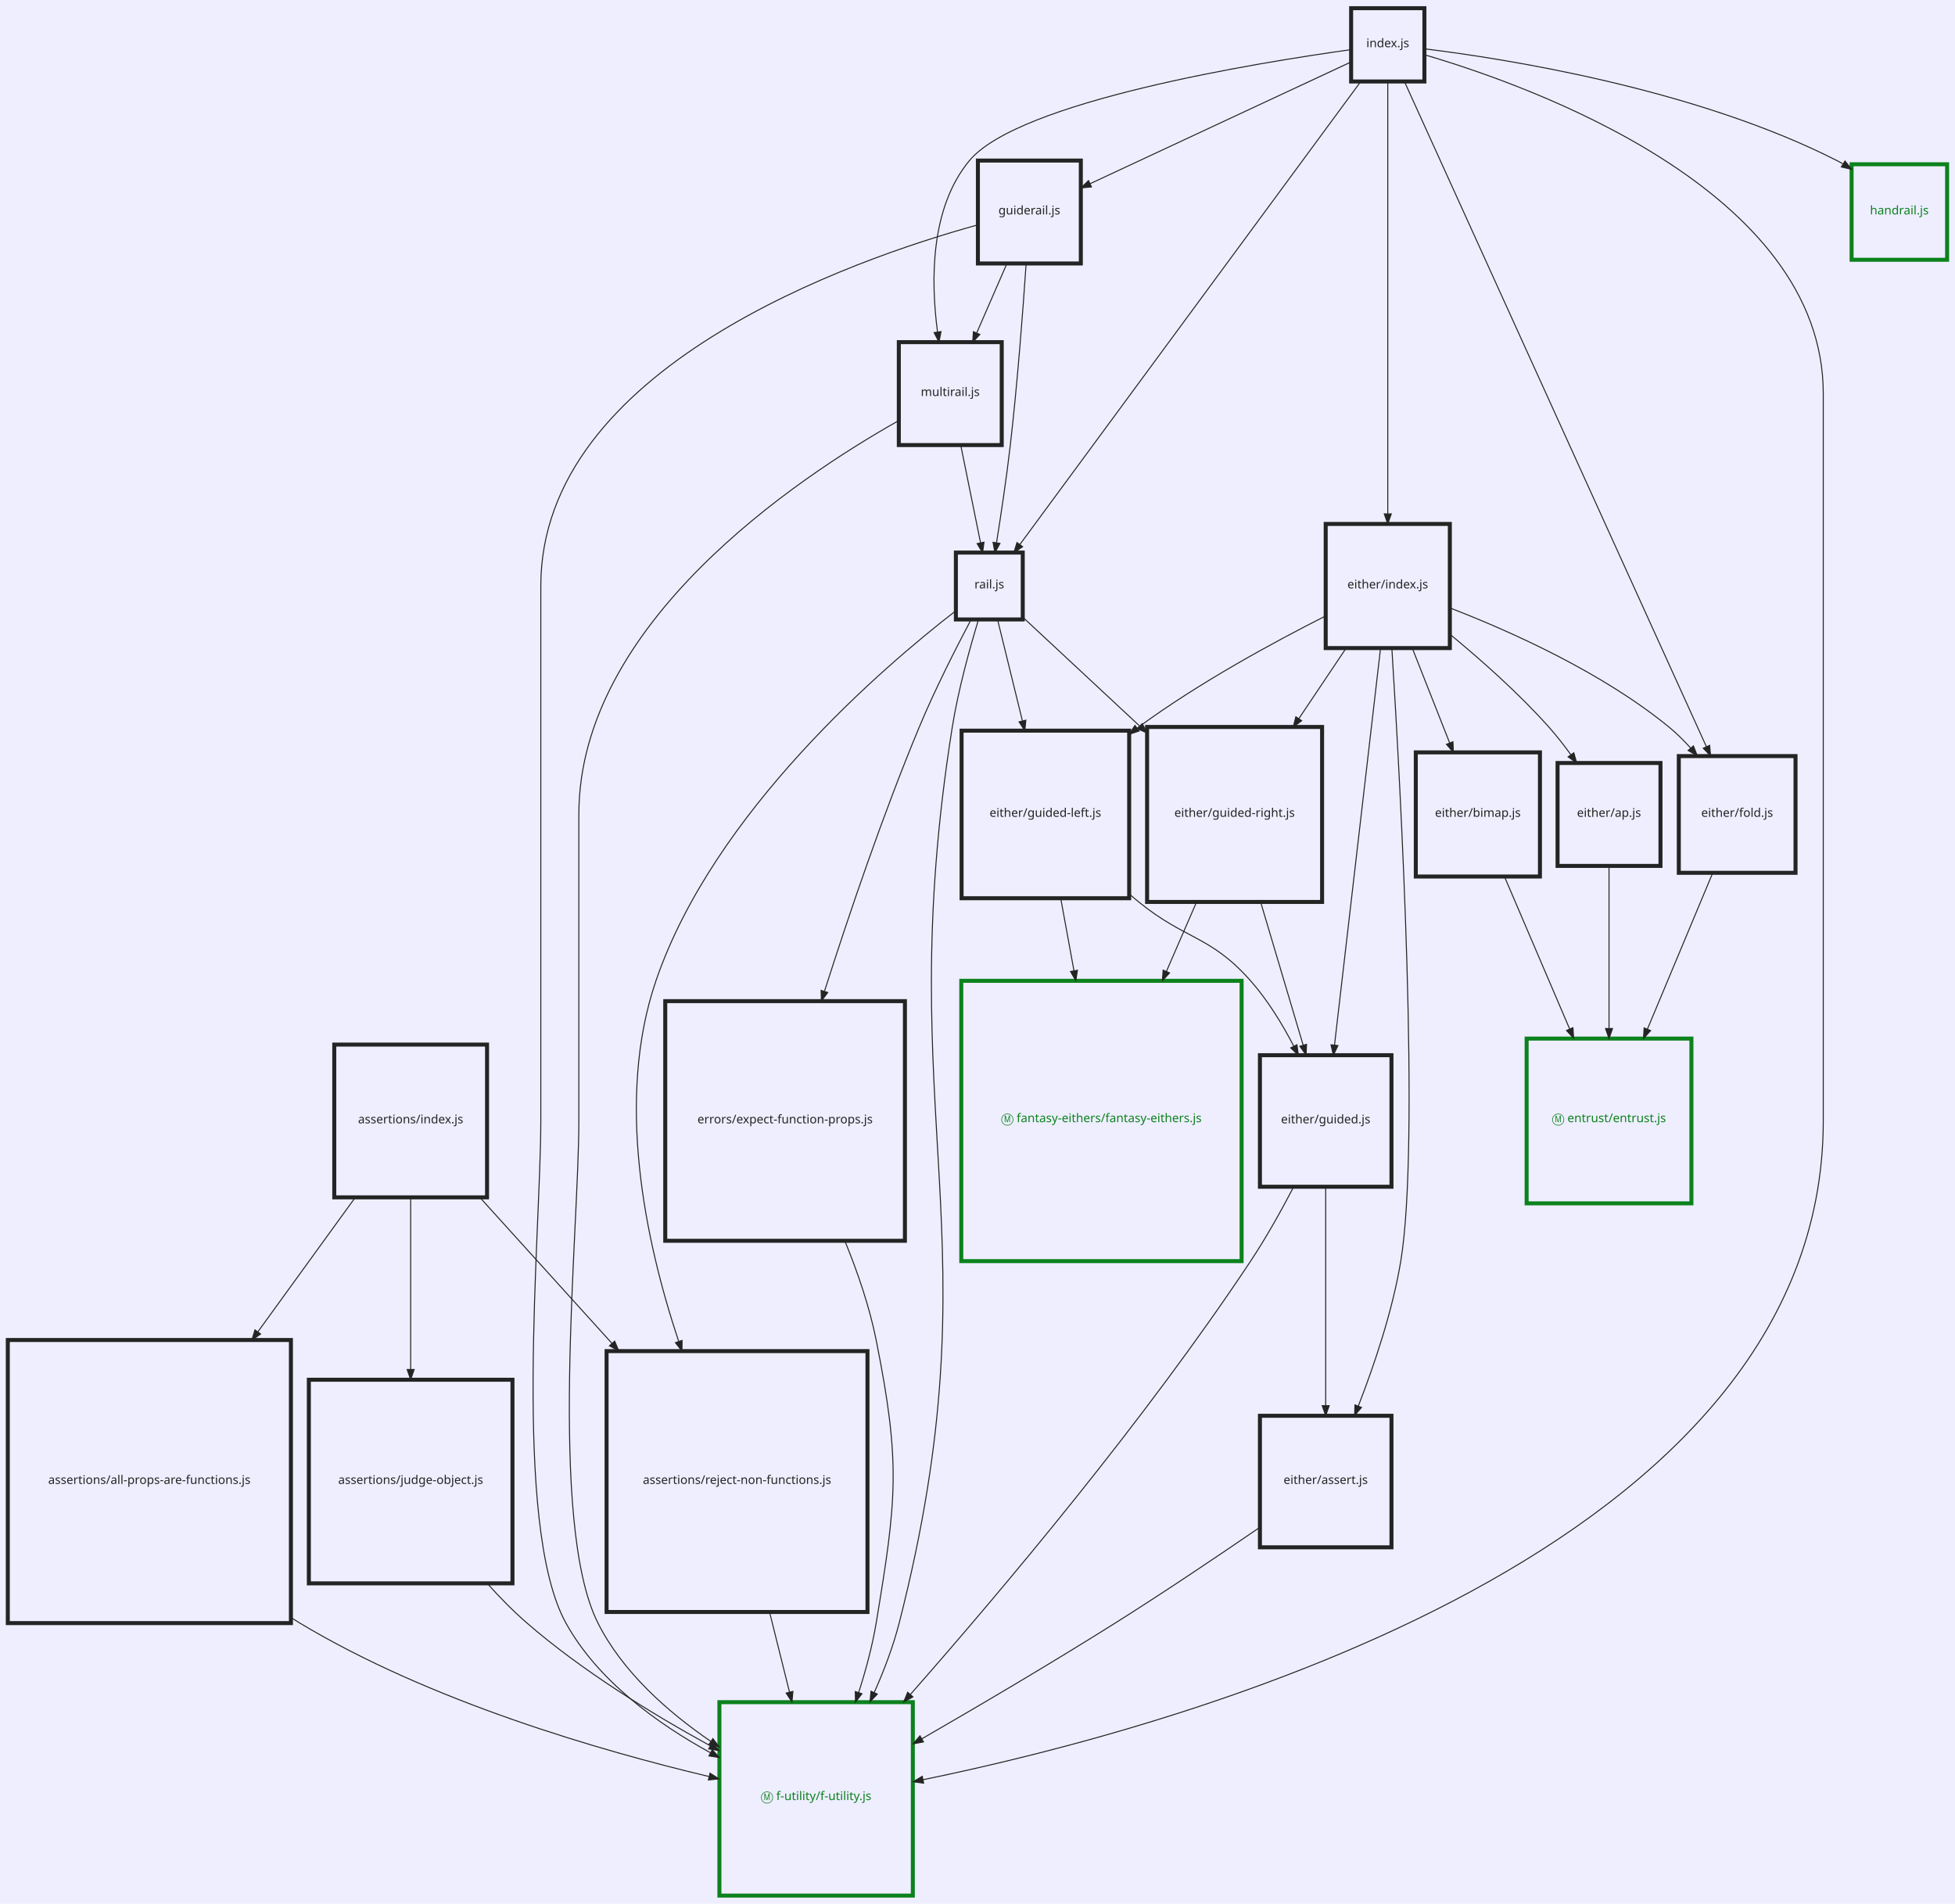
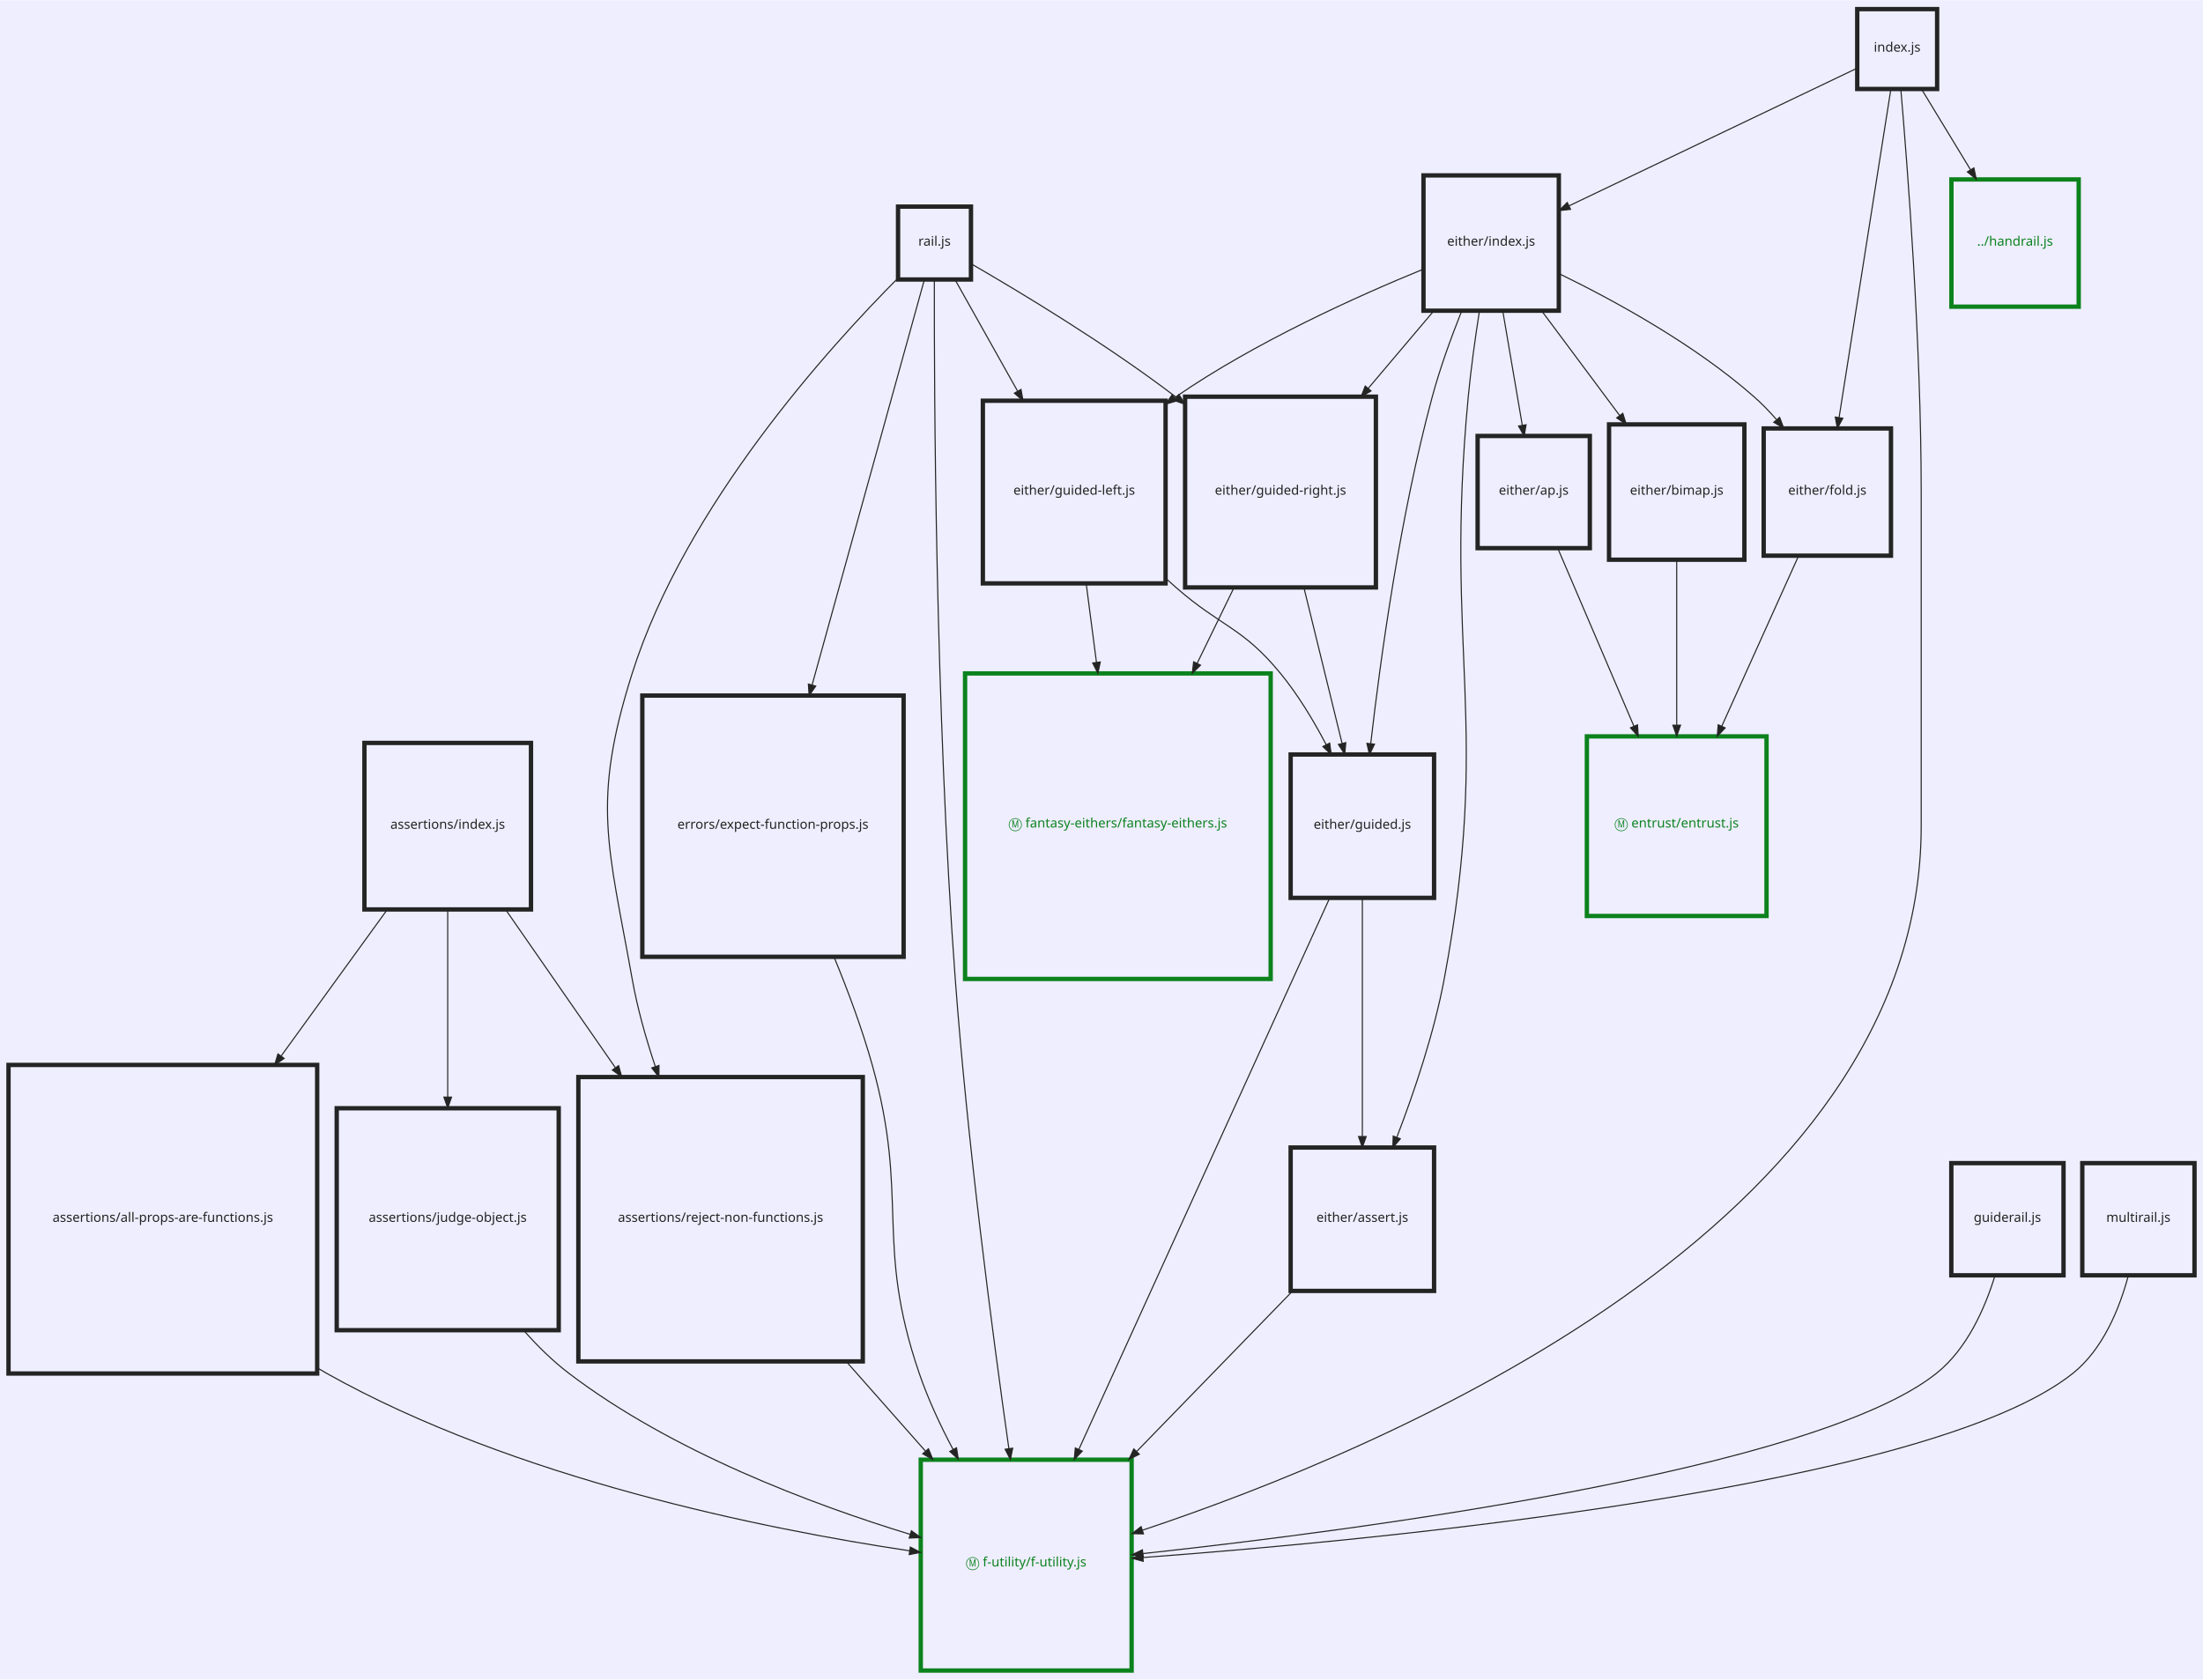
- <svg xmlns="http://www.w3.org/2000/svg" width="1953pt" height="1902pt" viewBox="0.00 0.00 1952.78 1901.78">
-   <g id="graph0" class="graph" transform="scale(1 1) rotate(0) translate(7.992 1893.792)">
-     <polygon fill="#eeeeff" stroke="transparent" points="-7.992,7.992 -7.992,-1893.792 1944.792,-1893.792 1944.792,7.992 -7.992,7.992" />
+ <svg xmlns="http://www.w3.org/2000/svg" width="2018pt" height="1539pt" viewBox="0.00 0.00 2018.38 1538.98">
+   <g id="graph0" class="graph" transform="scale(1 1) rotate(0) translate(7.992 1530.992)">
+     <polygon fill="#eeeeff" stroke="transparent" points="-7.992,7.992 -7.992,-1530.992 2010.392,-1530.992 2010.392,7.992 -7.992,7.992" />
    <g id="node1" class="node">
      <polygon fill="none" stroke="#242424" stroke-width="4" points="282.6,-555.2 -.2,-555.2 -.2,-272.4 282.6,-272.4 282.6,-555.2" />
      <text text-anchor="middle" x="141.2" y="-411.4" font-family="Fira Code" font-size="12.00" fill="#242424">assertions/all-props-are-functions.js</text>
    </g>
    <g id="node2" class="node">
-       <polygon fill="none" stroke="#0c821d" stroke-width="4" points="903.8,-193.4 710.6,-193.4 710.6,-.2 903.8,-.2 903.8,-193.4" />
-       <text text-anchor="middle" x="807.2" y="-95.6" font-family="Fira Code" font-size="12.00" fill="#0c821d">Ⓜ f-utility/f-utility.js</text>
+       <polygon fill="none" stroke="#0c821d" stroke-width="4" points="1028.8,-193.4 835.6,-193.4 835.6,-.2 1028.8,-.2 1028.8,-193.4" />
+       <text text-anchor="middle" x="932.2" y="-95.6" font-family="Fira Code" font-size="12.00" fill="#0c821d">Ⓜ f-utility/f-utility.js</text>
    </g>
    <g id="edge1" class="edge">
-       <path fill="none" stroke="#242424" d="M282.499,-278.042C285.387,-276.168 288.289,-274.352 291.2,-272.6 421.533,-194.16 591.615,-144.917 700.155,-119.129" />
-       <polygon fill="#242424" stroke="#242424" points="701.204,-122.478 710.137,-116.782 699.602,-115.664 701.204,-122.478" />
+       <path fill="none" stroke="#242424" d="M282.818,-277.511C285.598,-275.815 288.393,-274.175 291.2,-272.6 463.81,-175.724 692.89,-129.744 825.27,-109.947" />
+       <polygon fill="#242424" stroke="#242424" points="826.034,-113.373 835.417,-108.453 825.014,-106.447 826.034,-113.373" />
    </g>
    <g id="node3" class="node">
      <polygon fill="none" stroke="#242424" stroke-width="4" points="478.5,-850.3 325.9,-850.3 325.9,-697.7 478.5,-697.7 478.5,-850.3" />
      <text text-anchor="middle" x="402.2" y="-771.6" font-family="Fira Code" font-size="12.00" fill="#242424">assertions/index.js</text>
    </g>
    <g id="edge2" class="edge">
      <path fill="none" stroke="#242424" d="M346.849,-697.611C318.546,-658.551 283.089,-609.618 249.626,-563.437" />
      <polygon fill="#242424" stroke="#242424" points="252.324,-561.195 243.623,-555.151 246.656,-565.302 252.324,-561.195" />
    </g>
    <g id="node4" class="node">
      <polygon fill="none" stroke="#242424" stroke-width="4" points="503.9,-515.5 300.5,-515.5 300.5,-312.1 503.9,-312.1 503.9,-515.5" />
      <text text-anchor="middle" x="402.2" y="-411.4" font-family="Fira Code" font-size="12.00" fill="#242424">assertions/judge-object.js</text>
    </g>
    <g id="edge3" class="edge">
      <path fill="none" stroke="#242424" d="M402.2,-697.611C402.2,-647.745 402.2,-581.787 402.2,-526.008" />
      <polygon fill="#242424" stroke="#242424" points="405.7,-525.717 402.2,-515.717 398.7,-525.717 405.7,-525.717" />
    </g>
    <g id="node5" class="node">
-       <polygon fill="none" stroke="#242424" stroke-width="4" points="858.5,-544.1 597.9,-544.1 597.9,-283.5 858.5,-283.5 858.5,-544.1" />
-       <text text-anchor="middle" x="728.2" y="-411.4" font-family="Fira Code" font-size="12.00" fill="#242424">assertions/reject-non-functions.js</text>
+       <polygon fill="none" stroke="#242424" stroke-width="4" points="782.5,-544.1 521.9,-544.1 521.9,-283.5 782.5,-283.5 782.5,-544.1" />
+       <text text-anchor="middle" x="652.2" y="-411.4" font-family="Fira Code" font-size="12.00" fill="#242424">assertions/reject-non-functions.js</text>
    </g>
    <g id="edge4" class="edge">
-       <path fill="none" stroke="#242424" d="M471.336,-697.611C509.647,-655.281 558.452,-601.356 603.208,-551.904" />
-       <polygon fill="#242424" stroke="#242424" points="605.952,-554.089 610.067,-544.326 600.762,-549.392 605.952,-554.089" />
+       <path fill="none" stroke="#242424" d="M455.219,-697.611C484.417,-655.542 521.564,-602.02 555.713,-552.818" />
+       <polygon fill="#242424" stroke="#242424" points="558.781,-554.537 561.607,-544.326 553.03,-550.545 558.781,-554.537" />
    </g>
    <g id="edge5" class="edge">
-       <path fill="none" stroke="#242424" d="M478.751,-311.97C491.216,-298.028 504.543,-284.453 518.2,-272.6 573.668,-224.461 643.911,-181.401 701.256,-149.946" />
-       <polygon fill="#242424" stroke="#242424" points="703.235,-152.854 710.344,-144.998 699.888,-146.706 703.235,-152.854" />
+       <path fill="none" stroke="#242424" d="M471.593,-312.168C484.312,-297.715 498.317,-283.936 513.2,-272.6 607.809,-200.54 736.297,-152.385 825.951,-124.969" />
+       <polygon fill="#242424" stroke="#242424" points="827.033,-128.299 835.592,-122.055 825.008,-121.598 827.033,-128.299" />
    </g>
    <g id="edge6" class="edge">
-       <path fill="none" stroke="#242424" d="M760.674,-283.492C767.316,-256.841 774.231,-229.092 780.636,-203.39" />
-       <polygon fill="#242424" stroke="#242424" points="784.043,-204.196 783.065,-193.646 777.25,-202.503 784.043,-204.196" />
+       <path fill="none" stroke="#242424" d="M767.299,-283.492C791.461,-256.137 816.645,-227.625 839.847,-201.357" />
+       <polygon fill="#242424" stroke="#242424" points="842.66,-203.458 846.657,-193.646 837.414,-198.824 842.66,-203.458" />
    </g>
    <g id="node6" class="node">
-       <polygon fill="none" stroke="#242424" stroke-width="4" points="1650.601,-1131.601 1547.799,-1131.601 1547.799,-1028.799 1650.601,-1028.799 1650.601,-1131.601" />
-       <text text-anchor="middle" x="1599.2" y="-1077.8" font-family="Fira Code" font-size="12.00" fill="#242424">either/ap.js</text>
+       <polygon fill="none" stroke="#242424" stroke-width="4" points="1448.601,-1131.601 1345.799,-1131.601 1345.799,-1028.799 1448.601,-1028.799 1448.601,-1131.601" />
+       <text text-anchor="middle" x="1397.2" y="-1077.8" font-family="Fira Code" font-size="12.00" fill="#242424">either/ap.js</text>
    </g>
    <g id="node7" class="node">
-       <polygon fill="none" stroke="#0c821d" stroke-width="4" points="1681.5,-856.3 1516.9,-856.3 1516.9,-691.7 1681.5,-691.7 1681.5,-856.3" />
-       <text text-anchor="middle" x="1599.2" y="-772.8" font-family="Fira Code" font-size="12.00" fill="#0c821d">Ⓜ entrust/entrust.js</text>
+       <polygon fill="none" stroke="#0c821d" stroke-width="4" points="1610.5,-856.3 1445.9,-856.3 1445.9,-691.7 1610.5,-691.7 1610.5,-856.3" />
+       <text text-anchor="middle" x="1528.2" y="-772.8" font-family="Fira Code" font-size="12.00" fill="#0c821d">Ⓜ entrust/entrust.js</text>
    </g>
    <g id="edge7" class="edge">
-       <path fill="none" stroke="#242424" d="M1599.2,-1028.949C1599.2,-984.725 1599.2,-919.752 1599.2,-866.466" />
-       <polygon fill="#242424" stroke="#242424" points="1602.7,-866.318 1599.2,-856.318 1595.7,-866.318 1602.7,-866.318" />
+       <path fill="none" stroke="#242424" d="M1419.127,-1028.949C1438.125,-984.541 1466.075,-919.211 1488.925,-865.802" />
+       <polygon fill="#242424" stroke="#242424" points="1492.267,-866.889 1492.982,-856.318 1485.831,-864.135 1492.267,-866.889" />
    </g>
    <g id="node8" class="node">
-       <polygon fill="none" stroke="#242424" stroke-width="4" points="1381.9,-479.5 1250.5,-479.5 1250.5,-348.1 1381.9,-348.1 1381.9,-479.5" />
-       <text text-anchor="middle" x="1316.2" y="-411.4" font-family="Fira Code" font-size="12.00" fill="#242424">either/assert.js</text>
+       <polygon fill="none" stroke="#242424" stroke-width="4" points="1305.9,-479.5 1174.5,-479.5 1174.5,-348.1 1305.9,-348.1 1305.9,-479.5" />
+       <text text-anchor="middle" x="1240.2" y="-411.4" font-family="Fira Code" font-size="12.00" fill="#242424">either/assert.js</text>
    </g>
    <g id="edge8" class="edge">
-       <path fill="none" stroke="#242424" d="M1250.198,-367.93C1209.168,-339.788 1155.095,-303.373 1106.2,-272.6 1042.818,-232.71 970.453,-190.087 912.791,-156.802" />
-       <polygon fill="#242424" stroke="#242424" points="914.442,-153.714 904.031,-151.751 910.946,-159.778 914.442,-153.714" />
+       <path fill="none" stroke="#242424" d="M1176.382,-348.117C1135.153,-305.684 1080.609,-249.546 1033.531,-201.092" />
+       <polygon fill="#242424" stroke="#242424" points="1035.822,-198.427 1026.343,-193.694 1030.801,-203.305 1035.822,-198.427" />
    </g>
    <g id="node9" class="node">
-       <polygon fill="none" stroke="#242424" stroke-width="4" points="1530.2,-1142.2 1406.2,-1142.2 1406.2,-1018.2 1530.2,-1018.2 1530.2,-1142.2" />
-       <text text-anchor="middle" x="1468.2" y="-1077.8" font-family="Fira Code" font-size="12.00" fill="#242424">either/bimap.js</text>
+       <polygon fill="none" stroke="#242424" stroke-width="4" points="1590.2,-1142.2 1466.2,-1142.2 1466.2,-1018.2 1590.2,-1018.2 1590.2,-1142.2" />
+       <text text-anchor="middle" x="1528.2" y="-1077.8" font-family="Fira Code" font-size="12.00" fill="#242424">either/bimap.js</text>
    </g>
    <g id="edge9" class="edge">
-       <path fill="none" stroke="#242424" d="M1494.868,-1017.867C1513.562,-974.17 1538.862,-915.035 1559.866,-865.94" />
-       <polygon fill="#242424" stroke="#242424" points="1563.155,-867.151 1563.87,-856.58 1556.719,-864.397 1563.155,-867.151" />
+       <path fill="none" stroke="#242424" d="M1528.2,-1017.867C1528.2,-974.443 1528.2,-915.772 1528.2,-866.86" />
+       <polygon fill="#242424" stroke="#242424" points="1531.7,-866.58 1528.2,-856.58 1524.7,-866.58 1531.7,-866.58" />
    </g>
    <g id="node10" class="node">
-       <polygon fill="none" stroke="#242424" stroke-width="4" points="1785.5,-1138.5 1668.9,-1138.5 1668.9,-1021.9 1785.5,-1021.9 1785.5,-1138.5" />
-       <text text-anchor="middle" x="1727.2" y="-1077.8" font-family="Fira Code" font-size="12.00" fill="#242424">either/fold.js</text>
+       <polygon fill="none" stroke="#242424" stroke-width="4" points="1724.5,-1138.5 1607.9,-1138.5 1607.9,-1021.9 1724.5,-1021.9 1724.5,-1138.5" />
+       <text text-anchor="middle" x="1666.2" y="-1077.8" font-family="Fira Code" font-size="12.00" fill="#242424">either/fold.js</text>
    </g>
    <g id="edge10" class="edge">
-       <path fill="none" stroke="#242424" d="M1702.823,-1021.885C1684.386,-977.781 1658.716,-916.374 1637.539,-865.714" />
-       <polygon fill="#242424" stroke="#242424" points="1640.726,-864.263 1633.64,-856.386 1634.267,-866.963 1640.726,-864.263" />
+       <path fill="none" stroke="#242424" d="M1639.918,-1021.885C1620.041,-977.781 1592.366,-916.374 1569.534,-865.714" />
+       <polygon fill="#242424" stroke="#242424" points="1572.63,-864.065 1565.33,-856.386 1566.248,-866.941 1572.63,-864.065" />
    </g>
    <g id="node11" class="node">
-       <polygon fill="none" stroke="#242424" stroke-width="4" points="1119.9,-1163.9 952.5,-1163.9 952.5,-996.5 1119.9,-996.5 1119.9,-1163.9" />
-       <text text-anchor="middle" x="1036.2" y="-1077.8" font-family="Fira Code" font-size="12.00" fill="#242424">either/guided-left.js</text>
+       <polygon fill="none" stroke="#242424" stroke-width="4" points="1059.9,-1163.9 892.5,-1163.9 892.5,-996.5 1059.9,-996.5 1059.9,-1163.9" />
+       <text text-anchor="middle" x="976.2" y="-1077.8" font-family="Fira Code" font-size="12.00" fill="#242424">either/guided-left.js</text>
    </g>
    <g id="node12" class="node">
-       <polygon fill="none" stroke="#0c821d" stroke-width="4" points="1232.2,-914 952.2,-914 952.2,-634 1232.2,-634 1232.2,-914" />
-       <text text-anchor="middle" x="1092.2" y="-772.8" font-family="Fira Code" font-size="12.00" fill="#0c821d">Ⓜ fantasy-eithers/fantasy-eithers.js</text>
+       <polygon fill="none" stroke="#0c821d" stroke-width="4" points="1156.2,-914 876.2,-914 876.2,-634 1156.2,-634 1156.2,-914" />
+       <text text-anchor="middle" x="1016.2" y="-772.8" font-family="Fira Code" font-size="12.00" fill="#0c821d">Ⓜ fantasy-eithers/fantasy-eithers.js</text>
    </g>
    <g id="edge11" class="edge">
-       <path fill="none" stroke="#242424" d="M1051.502,-996.529C1055.619,-974.019 1060.2,-948.969 1064.762,-924.027" />
-       <polygon fill="#242424" stroke="#242424" points="1068.22,-924.573 1066.576,-914.106 1061.334,-923.313 1068.22,-924.573" />
+       <path fill="none" stroke="#242424" d="M987.13,-996.529C990.071,-974.019 993.343,-948.969 996.601,-924.027" />
+       <polygon fill="#242424" stroke="#242424" points="1000.072,-924.476 997.897,-914.106 993.131,-923.569 1000.072,-924.476" />
    </g>
    <g id="node13" class="node">
-       <polygon fill="none" stroke="#242424" stroke-width="4" points="1381.9,-839.7 1250.5,-839.7 1250.5,-708.3 1381.9,-708.3 1381.9,-839.7" />
-       <text text-anchor="middle" x="1316.2" y="-771.6" font-family="Fira Code" font-size="12.00" fill="#242424">either/guided.js</text>
+       <polygon fill="none" stroke="#242424" stroke-width="4" points="1305.9,-839.7 1174.5,-839.7 1174.5,-708.3 1305.9,-708.3 1305.9,-839.7" />
+       <text text-anchor="middle" x="1240.2" y="-771.6" font-family="Fira Code" font-size="12.00" fill="#242424">either/guided.js</text>
    </g>
    <g id="edge12" class="edge">
-       <path fill="none" stroke="#242424" d="M1119.877,-1000.759C1122.998,-998.111 1126.112,-995.517 1129.2,-993 1176.421,-954.519 1200.844,-959.629 1241.2,-914 1258.138,-894.848 1272.646,-871.203 1284.261,-848.833" />
-       <polygon fill="#242424" stroke="#242424" points="1287.504,-850.177 1288.896,-839.674 1281.258,-847.016 1287.504,-850.177" />
+       <path fill="none" stroke="#242424" d="M1059.871,-1001.279C1063.007,-998.47 1066.124,-995.703 1069.2,-993 1110.709,-956.528 1130.155,-956.721 1165.2,-914 1181.262,-894.42 1195.453,-870.869 1207.047,-848.717" />
+       <polygon fill="#242424" stroke="#242424" points="1210.246,-850.15 1211.69,-839.654 1204.016,-846.959 1210.246,-850.15" />
    </g>
    <g id="edge15" class="edge">
-       <path fill="none" stroke="#242424" d="M1284.125,-708.057C1271.663,-684.159 1256.67,-657.323 1241.2,-634 1135.81,-475.114 993.889,-306.337 901.487,-201.265" />
-       <polygon fill="#242424" stroke="#242424" points="903.881,-198.688 894.644,-193.498 898.628,-203.315 903.881,-198.688" />
+       <path fill="none" stroke="#242424" d="M1210.247,-708.143C1156.848,-590.733 1044.781,-344.331 980.417,-202.816" />
+       <polygon fill="#242424" stroke="#242424" points="983.574,-201.302 976.248,-193.648 977.202,-204.2 983.574,-201.302" />
    </g>
    <g id="edge16" class="edge">
-       <path fill="none" stroke="#242424" d="M1316.2,-708.353C1316.2,-646.716 1316.2,-554.542 1316.2,-489.758" />
-       <polygon fill="#242424" stroke="#242424" points="1319.7,-489.604 1316.2,-479.604 1312.7,-489.604 1319.7,-489.604" />
+       <path fill="none" stroke="#242424" d="M1240.2,-708.353C1240.2,-646.716 1240.2,-554.542 1240.2,-489.758" />
+       <polygon fill="#242424" stroke="#242424" points="1243.7,-489.604 1240.2,-479.604 1236.7,-489.604 1243.7,-489.604" />
    </g>
    <g id="node14" class="node">
-       <polygon fill="none" stroke="#242424" stroke-width="4" points="1312.601,-1167.601 1137.8,-1167.601 1137.8,-992.799 1312.601,-992.799 1312.601,-1167.601" />
-       <text text-anchor="middle" x="1225.2" y="-1077.8" font-family="Fira Code" font-size="12.00" fill="#242424">either/guided-right.js</text>
+       <polygon fill="none" stroke="#242424" stroke-width="4" points="1252.601,-1167.601 1077.8,-1167.601 1077.8,-992.799 1252.601,-992.799 1252.601,-1167.601" />
+       <text text-anchor="middle" x="1165.2" y="-1077.8" font-family="Fira Code" font-size="12.00" fill="#242424">either/guided-right.js</text>
    </g>
    <g id="edge13" class="edge">
-       <path fill="none" stroke="#242424" d="M1187.265,-992.865C1177.844,-971.174 1167.478,-947.308 1157.161,-923.556" />
-       <polygon fill="#242424" stroke="#242424" points="1160.252,-921.887 1153.057,-914.109 1153.831,-924.676 1160.252,-921.887" />
+       <path fill="none" stroke="#242424" d="M1122.702,-992.865C1112.1,-971.078 1100.431,-947.097 1088.822,-923.241" />
+       <polygon fill="#242424" stroke="#242424" points="1091.901,-921.569 1084.379,-914.109 1085.607,-924.632 1091.901,-921.569" />
    </g>
    <g id="edge14" class="edge">
-       <path fill="none" stroke="#242424" d="M1251.155,-992.865C1264.586,-947.672 1280.822,-893.04 1293.713,-849.664" />
-       <polygon fill="#242424" stroke="#242424" points="1297.084,-850.608 1296.578,-840.025 1290.374,-848.613 1297.084,-850.608" />
+       <path fill="none" stroke="#242424" d="M1186.592,-992.865C1197.638,-947.767 1210.986,-893.27 1221.6,-849.938" />
+       <polygon fill="#242424" stroke="#242424" points="1225.048,-850.571 1224.028,-840.025 1218.249,-848.905 1225.048,-850.571" />
    </g>
    <g id="node15" class="node">
-       <polygon fill="none" stroke="#242424" stroke-width="4" points="1440.2,-1370.4 1316.2,-1370.4 1316.2,-1246.4 1440.2,-1246.4 1440.2,-1370.4" />
-       <text text-anchor="middle" x="1378.2" y="-1306" font-family="Fira Code" font-size="12.00" fill="#242424">either/index.js</text>
+       <polygon fill="none" stroke="#242424" stroke-width="4" points="1420.2,-1370.4 1296.2,-1370.4 1296.2,-1246.4 1420.2,-1246.4 1420.2,-1370.4" />
+       <text text-anchor="middle" x="1358.2" y="-1306" font-family="Fira Code" font-size="12.00" fill="#242424">either/index.js</text>
    </g>
    <g id="edge17" class="edge">
-       <path fill="none" stroke="#242424" d="M1440.366,-1260.144C1471.714,-1234.325 1509.316,-1200.988 1539.2,-1167.4 1546.758,-1158.905 1554.168,-1149.423 1561.059,-1139.926" />
-       <polygon fill="#242424" stroke="#242424" points="1564.034,-1141.781 1566.972,-1131.601 1558.328,-1137.727 1564.034,-1141.781" />
+       <path fill="none" stroke="#242424" d="M1368.805,-1246.345C1374.362,-1213.832 1381.145,-1174.145 1386.687,-1141.713" />
+       <polygon fill="#242424" stroke="#242424" points="1390.205,-1141.903 1388.44,-1131.456 1383.305,-1140.724 1390.205,-1141.903" />
    </g>
    <g id="edge18" class="edge">
-       <path fill="none" stroke="#242424" d="M1382.288,-1246.347C1391.283,-1102.686 1410.515,-750.614 1391.2,-634 1382.996,-584.469 1365.074,-531.116 1348.806,-489.334" />
-       <polygon fill="#242424" stroke="#242424" points="1351.966,-487.806 1345.04,-479.788 1345.454,-490.375 1351.966,-487.806" />
+       <path fill="none" stroke="#242424" d="M1347.461,-1246.105C1343.627,-1221.639 1339.653,-1193.271 1337.2,-1167.4 1314.803,-931.191 1358.786,-867.231 1315.2,-634 1305.943,-584.464 1287.891,-530.903 1271.818,-489.009" />
+       <polygon fill="#242424" stroke="#242424" points="1274.985,-487.494 1268.103,-479.439 1268.459,-490.028 1274.985,-487.494" />
    </g>
    <g id="edge19" class="edge">
-       <path fill="none" stroke="#242424" d="M1402.674,-1246.345C1414.181,-1217.167 1427.968,-1182.211 1439.92,-1151.906" />
-       <polygon fill="#242424" stroke="#242424" points="1443.318,-1152.83 1443.731,-1142.243 1436.806,-1150.261 1443.318,-1152.83" />
+       <path fill="none" stroke="#242424" d="M1404.429,-1246.345C1426.541,-1216.662 1453.109,-1180.998 1475.952,-1150.335" />
+       <polygon fill="#242424" stroke="#242424" points="1478.813,-1152.353 1481.98,-1142.243 1473.2,-1148.171 1478.813,-1152.353" />
    </g>
    <g id="edge20" class="edge">
-       <path fill="none" stroke="#242424" d="M1440.321,-1286.491C1500.524,-1263.233 1592.301,-1222.253 1659.2,-1167.4 1666.771,-1161.192 1674.025,-1153.997 1680.786,-1146.454" />
-       <polygon fill="#242424" stroke="#242424" points="1683.492,-1148.676 1687.378,-1138.819 1678.194,-1144.101 1683.492,-1148.676" />
+       <path fill="none" stroke="#242424" d="M1420.399,-1280.377C1471.778,-1255.359 1544.836,-1215.322 1599.2,-1167.4 1606.247,-1161.188 1613.06,-1154.143 1619.468,-1146.814" />
+       <polygon fill="#242424" stroke="#242424" points="1622.478,-1148.675 1626.256,-1138.776 1617.13,-1144.159 1622.478,-1148.675" />
    </g>
    <g id="edge21" class="edge">
-       <path fill="none" stroke="#242424" d="M1316.096,-1278.477C1264.146,-1252.24 1189.126,-1211.483 1129.2,-1167.4 1128.81,-1167.113 1128.42,-1166.825 1128.03,-1166.535" />
-       <polygon fill="#242424" stroke="#242424" points="1129.899,-1163.558 1119.832,-1160.257 1125.643,-1169.116 1129.899,-1163.558" />
+       <path fill="none" stroke="#242424" d="M1296.072,-1284.476C1235.476,-1259.706 1142.051,-1217.623 1069.2,-1167.4 1068.813,-1167.133 1068.426,-1166.864 1068.038,-1166.594" />
+       <polygon fill="#242424" stroke="#242424" points="1070.075,-1163.748 1059.924,-1160.713 1065.967,-1169.416 1070.075,-1163.748" />
    </g>
    <g id="edge23" class="edge">
-       <path fill="none" stroke="#242424" d="M1370.997,-1246.314C1359.575,-1147.863 1337.34,-956.214 1324.995,-849.803" />
-       <polygon fill="#242424" stroke="#242424" points="1328.46,-849.307 1323.831,-839.777 1321.507,-850.114 1328.46,-849.307" />
+       <path fill="none" stroke="#242424" d="M1331.205,-1246.141C1321.544,-1221.926 1311.301,-1193.72 1304.2,-1167.4 1274.903,-1058.805 1257.008,-929.51 1247.847,-849.584" />
+       <polygon fill="#242424" stroke="#242424" points="1251.32,-849.149 1246.719,-839.605 1244.364,-849.935 1251.32,-849.149" />
    </g>
    <g id="edge22" class="edge">
-       <path fill="none" stroke="#242424" d="M1336.594,-1246.345C1322.03,-1224.621 1305.317,-1199.695 1289.343,-1175.87" />
-       <polygon fill="#242424" stroke="#242424" points="1292.204,-1173.852 1283.728,-1167.495 1286.39,-1177.75 1292.204,-1173.852" />
+       <path fill="none" stroke="#242424" d="M1305.717,-1246.345C1287.184,-1224.432 1265.894,-1199.259 1245.585,-1175.246" />
+       <polygon fill="#242424" stroke="#242424" points="1248.16,-1172.87 1239.03,-1167.495 1242.815,-1177.391 1248.16,-1172.87" />
    </g>
    <g id="node16" class="node">
-       <polygon fill="none" stroke="#242424" stroke-width="4" points="895.9,-893.7 656.5,-893.7 656.5,-654.3 895.9,-654.3 895.9,-893.7" />
-       <text text-anchor="middle" x="776.2" y="-771.6" font-family="Fira Code" font-size="12.00" fill="#242424">errors/expect-function-props.js</text>
+       <polygon fill="none" stroke="#242424" stroke-width="4" points="819.9,-893.7 580.5,-893.7 580.5,-654.3 819.9,-654.3 819.9,-893.7" />
+       <text text-anchor="middle" x="700.2" y="-771.6" font-family="Fira Code" font-size="12.00" fill="#242424">errors/expect-function-props.js</text>
    </g>
    <g id="edge24" class="edge">
-       <path fill="none" stroke="#242424" d="M835.9,-654.188C848.813,-622.687 860.575,-588.21 867.2,-555 891.755,-431.914 887.747,-396.418 867.2,-272.6 863.389,-249.634 856.956,-225.641 849.683,-203.027" />
-       <polygon fill="#242424" stroke="#242424" points="852.974,-201.829 846.52,-193.427 846.326,-204.02 852.974,-201.829" />
+       <path fill="none" stroke="#242424" d="M756.106,-654.226C769.205,-622.504 782.004,-587.913 791.2,-555 825.365,-432.726 793.081,-392.715 834.2,-272.6 842.243,-249.106 853.372,-225.108 865.255,-202.697" />
+       <polygon fill="#242424" stroke="#242424" points="868.354,-204.324 870.021,-193.861 862.193,-201 868.354,-204.324" />
    </g>
    <g id="node17" class="node">
-       <polygon fill="none" stroke="#242424" stroke-width="4" points="1071.601,-1733.401 968.799,-1733.401 968.799,-1630.599 1071.601,-1630.599 1071.601,-1733.401" />
-       <text text-anchor="middle" x="1020.2" y="-1679.6" font-family="Fira Code" font-size="12.00" fill="#242424">guiderail.js</text>
+       <polygon fill="none" stroke="#242424" stroke-width="4" points="1882.601,-465.201 1779.799,-465.201 1779.799,-362.399 1882.601,-362.399 1882.601,-465.201" />
+       <text text-anchor="middle" x="1831.2" y="-411.4" font-family="Fira Code" font-size="12.00" fill="#242424">guiderail.js</text>
    </g>
    <g id="edge25" class="edge">
-       <path fill="none" stroke="#242424" d="M968.898,-1669.216C843.606,-1634.596 532.2,-1526.601 532.2,-1308.4 532.2,-1308.4 532.2,-1308.4 532.2,-774 532.2,-662.439 503.336,-370.296 557.2,-272.6 588.925,-215.059 648.456,-172.05 701.469,-142.979" />
-       <polygon fill="#242424" stroke="#242424" points="703.446,-145.89 710.598,-138.073 700.132,-139.724 703.446,-145.89" />
+       <path fill="none" stroke="#242424" d="M1819.926,-362.494C1810.578,-331.946 1794.148,-294.904 1766.2,-272.6 1654.723,-183.633 1238.223,-128.968 1039.29,-107.393" />
+       <polygon fill="#242424" stroke="#242424" points="1039.431,-103.888 1029.113,-106.298 1038.681,-110.848 1039.431,-103.888" />
    </g>
    <g id="node18" class="node">
-       <polygon fill="none" stroke="#242424" stroke-width="4" points="992.601,-1552.001 889.799,-1552.001 889.799,-1449.199 992.601,-1449.199 992.601,-1552.001" />
-       <text text-anchor="middle" x="941.2" y="-1498.2" font-family="Fira Code" font-size="12.00" fill="#242424">multirail.js</text>
+       <polygon fill="none" stroke="#242424" stroke-width="4" points="1766.801,-1522.801 1693.599,-1522.801 1693.599,-1449.599 1766.801,-1449.599 1766.801,-1522.801" />
+       <text text-anchor="middle" x="1730.2" y="-1483.8" font-family="Fira Code" font-size="12.00" fill="#242424">index.js</text>
+     </g>
+     <g id="edge27" class="edge">
+       <path fill="none" stroke="#242424" d="M1733.517,-1449.566C1739.663,-1378.433 1752.2,-1216.614 1752.2,-1080.2 1752.2,-1080.2 1752.2,-1080.2 1752.2,-774 1752.2,-408.097 1260.785,-202.875 1038.799,-128.836" />
+       <polygon fill="#242424" stroke="#242424" points="1039.673,-125.439 1029.08,-125.621 1037.475,-132.085 1039.673,-125.439" />
+     </g>
+     <g id="edge28" class="edge">
+       <path fill="none" stroke="#242424" d="M1724.408,-1449.454C1713.693,-1381.484 1690.629,-1235.172 1676.969,-1148.519" />
+       <polygon fill="#242424" stroke="#242424" points="1680.407,-1147.848 1675.392,-1138.515 1673.492,-1148.938 1680.407,-1147.848" />
+     </g>
+     <g id="edge29" class="edge">
+       <path fill="none" stroke="#242424" d="M1693.513,-1468.665C1632.392,-1439.452 1508.663,-1380.315 1429.798,-1342.621" />
+       <polygon fill="#242424" stroke="#242424" points="1430.941,-1339.288 1420.41,-1338.133 1427.923,-1345.604 1430.941,-1339.288" />
+     </g>
+     <g id="node19" class="node">
+       <polygon fill="none" stroke="#0c821d" stroke-width="4" points="1896.5,-1366.7 1779.9,-1366.7 1779.9,-1250.1 1896.5,-1250.1 1896.5,-1366.7" />
+       <text text-anchor="middle" x="1838.2" y="-1306" font-family="Fira Code" font-size="12.00" fill="#0c821d">../handrail.js</text>
    </g>
    <g id="edge26" class="edge">
-       <path fill="none" stroke="#242424" d="M997.773,-1630.503C988.393,-1608.965 977.423,-1583.774 967.652,-1561.339" />
-       <polygon fill="#242424" stroke="#242424" points="970.748,-1559.682 963.546,-1551.911 964.33,-1562.477 970.748,-1559.682" />
-     </g>
-     <g id="node19" class="node">
-       <polygon fill="none" stroke="#242424" stroke-width="4" points="1013.601,-1341.801 946.799,-1341.801 946.799,-1274.999 1013.601,-1274.999 1013.601,-1341.801" />
-       <text text-anchor="middle" x="980.2" y="-1306" font-family="Fira Code" font-size="12.00" fill="#242424">rail.js</text>
-     </g>
-     <g id="edge27" class="edge">
-       <path fill="none" stroke="#242424" d="M1016.986,-1630.628C1013.8,-1583.432 1008.363,-1511.587 1001.2,-1449.4 997.421,-1416.589 991.875,-1379.67 987.432,-1351.842" />
-       <polygon fill="#242424" stroke="#242424" points="990.835,-1350.965 985.788,-1341.649 983.925,-1352.079 990.835,-1350.965" />
+       <path fill="none" stroke="#242424" d="M1752.578,-1449.36C1765.511,-1428.068 1782.18,-1400.626 1797.369,-1375.621" />
+       <polygon fill="#242424" stroke="#242424" points="1800.471,-1377.255 1802.671,-1366.892 1794.488,-1373.621 1800.471,-1377.255" />
+     </g>
+     <g id="node20" class="node">
+       <polygon fill="none" stroke="#242424" stroke-width="4" points="2002.601,-465.201 1899.799,-465.201 1899.799,-362.399 2002.601,-362.399 2002.601,-465.201" />
+       <text text-anchor="middle" x="1951.2" y="-411.4" font-family="Fira Code" font-size="12.00" fill="#242424">multirail.js</text>
+     </g>
+     <g id="edge30" class="edge">
+       <path fill="none" stroke="#242424" d="M1942.016,-362.322C1933.854,-331.708 1918.749,-294.658 1891.2,-272.6 1760.742,-168.147 1260.957,-120.236 1039.224,-103.787" />
+       <polygon fill="#242424" stroke="#242424" points="1039.43,-100.293 1029.2,-103.051 1038.917,-107.274 1039.43,-100.293" />
+     </g>
+     <g id="node21" class="node">
+       <polygon fill="none" stroke="#242424" stroke-width="4" points="881.601,-1341.801 814.799,-1341.801 814.799,-1274.999 881.601,-1274.999 881.601,-1341.801" />
+       <text text-anchor="middle" x="848.2" y="-1306" font-family="Fira Code" font-size="12.00" fill="#242424">rail.js</text>
+     </g>
+     <g id="edge31" class="edge">
+       <path fill="none" stroke="#242424" d="M848.052,-1275.013C847.851,-1176.671 848.922,-879.586 867.2,-634 878.356,-484.099 900.959,-311.724 916.341,-203.526" />
+       <polygon fill="#242424" stroke="#242424" points="919.812,-203.977 917.76,-193.583 912.883,-202.988 919.812,-203.977" />
+     </g>
+     <g id="edge32" class="edge">
+       <path fill="none" stroke="#242424" d="M814.972,-1276.475C752.595,-1213.954 619.87,-1067.979 571.2,-914 533.694,-795.342 549.381,-756.517 571.2,-634 575.923,-607.481 583.611,-579.969 592.416,-553.746" />
+       <polygon fill="#242424" stroke="#242424" points="595.775,-554.743 595.708,-544.148 589.153,-552.472 595.775,-554.743" />
+     </g>
+     <g id="edge33" class="edge">
+       <path fill="none" stroke="#242424" d="M867.087,-1274.728C882.152,-1247.869 904.004,-1208.912 924.201,-1172.904" />
+       <polygon fill="#242424" stroke="#242424" points="927.456,-1174.256 929.295,-1163.822 921.351,-1170.831 927.456,-1174.256" />
+     </g>
+     <g id="edge34" class="edge">
+       <path fill="none" stroke="#242424" d="M881.569,-1289.512C925.884,-1263.898 1005.923,-1215.768 1069.2,-1167.4 1069.379,-1167.263 1069.558,-1167.126 1069.737,-1166.989" />
+       <polygon fill="#242424" stroke="#242424" points="1072.112,-1169.575 1077.825,-1160.652 1067.794,-1164.064 1072.112,-1169.575" />
    </g>
    <g id="edge35" class="edge">
-       <path fill="none" stroke="#242424" d="M889.614,-1473.587C787.673,-1416.064 570.2,-1270.992 570.2,-1080.2 570.2,-1080.2 570.2,-1080.2 570.2,-774 570.2,-662.498 539.198,-372.262 589.2,-272.6 613.779,-223.608 658.986,-183.674 701.887,-154.32" />
-       <polygon fill="#242424" stroke="#242424" points="704.074,-157.067 710.429,-148.59 700.175,-151.254 704.074,-157.067" />
-     </g>
-     <g id="edge36" class="edge">
-       <path fill="none" stroke="#242424" d="M951.6,-1449.346C957.797,-1418.807 965.574,-1380.48 971.454,-1351.504" />
-       <polygon fill="#242424" stroke="#242424" points="974.89,-1352.17 973.448,-1341.673 968.03,-1350.778 974.89,-1352.17" />
-     </g>
-     <g id="edge37" class="edge">
-       <path fill="none" stroke="#242424" d="M969.493,-1275.179C960.846,-1246.855 949.169,-1204.89 943.2,-1167.4 880.558,-773.97 988.813,-658.588 890.2,-272.6 884.252,-249.32 875.194,-225.392 865.215,-202.977" />
-       <polygon fill="#242424" stroke="#242424" points="868.369,-201.458 861.043,-193.804 861.997,-204.356 868.369,-201.458" />
-     </g>
-     <g id="edge38" class="edge">
-       <path fill="none" stroke="#242424" d="M946.872,-1283.759C874.517,-1227.835 704.922,-1082.969 647.2,-914 606.978,-796.256 635.925,-655.933 669.889,-553.921" />
-       <polygon fill="#242424" stroke="#242424" points="673.298,-554.765 673.189,-544.171 666.668,-552.521 673.298,-554.765" />
-     </g>
-     <g id="edge39" class="edge">
-       <path fill="none" stroke="#242424" d="M988.463,-1274.728C994.998,-1248.097 1004.452,-1209.572 1013.226,-1173.82" />
-       <polygon fill="#242424" stroke="#242424" points="1016.695,-1174.368 1015.679,-1163.822 1009.897,-1172.7 1016.695,-1174.368" />
-     </g>
-     <g id="edge40" class="edge">
-       <path fill="none" stroke="#242424" d="M1013.497,-1277.386C1043.551,-1249.393 1089.25,-1206.828 1130.507,-1168.4" />
-       <polygon fill="#242424" stroke="#242424" points="1132.954,-1170.904 1137.886,-1161.527 1128.183,-1165.782 1132.954,-1170.904" />
-     </g>
-     <g id="edge41" class="edge">
-       <path fill="none" stroke="#242424" d="M962.09,-1275.08C947.14,-1246.87 925.906,-1205.119 910.2,-1167.4 874.227,-1081.007 840.309,-981.172 815.597,-903.693" />
-       <polygon fill="#242424" stroke="#242424" points="818.842,-902.347 812.477,-893.877 812.17,-904.468 818.842,-902.347" />
-     </g>
-     <g id="node20" class="node">
-       <polygon fill="none" stroke="#242424" stroke-width="4" points="1414.801,-1885.601 1341.599,-1885.601 1341.599,-1812.399 1414.801,-1812.399 1414.801,-1885.601" />
-       <text text-anchor="middle" x="1378.2" y="-1846.6" font-family="Fira Code" font-size="12.00" fill="#242424">index.js</text>
-     </g>
-     <g id="edge28" class="edge">
-       <path fill="none" stroke="#242424" d="M1414.913,-1839.087C1519.786,-1808.312 1813.2,-1704.032 1813.2,-1500.6 1813.2,-1500.6 1813.2,-1500.6 1813.2,-774 1813.2,-344.192 1173.455,-169.235 914.297,-115.994" />
-       <polygon fill="#242424" stroke="#242424" points="914.613,-112.487 904.116,-113.925 913.219,-119.346 914.613,-112.487" />
-     </g>
-     <g id="edge29" class="edge">
-       <path fill="none" stroke="#242424" d="M1394.915,-1812.178C1449.811,-1691.252 1625.122,-1305.064 1696.512,-1147.802" />
-       <polygon fill="#242424" stroke="#242424" points="1699.706,-1149.233 1700.653,-1138.68 1693.332,-1146.339 1699.706,-1149.233" />
-     </g>
-     <g id="edge30" class="edge">
-       <path fill="none" stroke="#242424" d="M1378.2,-1812.267C1378.2,-1723.8 1378.2,-1497.612 1378.2,-1380.738" />
-       <polygon fill="#242424" stroke="#242424" points="1381.7,-1380.461 1378.2,-1370.462 1374.7,-1380.462 1381.7,-1380.461" />
-     </g>
-     <g id="edge31" class="edge">
-       <path fill="none" stroke="#242424" d="M1341.57,-1831.913C1280.132,-1803.253 1155.724,-1745.219 1081.003,-1710.363" />
-       <polygon fill="#242424" stroke="#242424" points="1082.239,-1707.078 1071.697,-1706.022 1079.28,-1713.422 1082.239,-1707.078" />
-     </g>
-     <g id="edge33" class="edge">
-       <path fill="none" stroke="#242424" d="M1341.576,-1844.22C1249.007,-1831.343 1009.512,-1792.824 960.2,-1733.2 921.225,-1686.075 921.604,-1613.661 928.48,-1562.162" />
-       <polygon fill="#242424" stroke="#242424" points="931.96,-1562.553 929.932,-1552.154 925.032,-1561.548 931.96,-1562.553" />
-     </g>
-     <g id="edge34" class="edge">
-       <path fill="none" stroke="#242424" d="M1351.157,-1812.267C1279.683,-1715.185 1086.108,-1452.253 1010.777,-1349.933" />
-       <polygon fill="#242424" stroke="#242424" points="1013.457,-1347.669 1004.71,-1341.691 1007.82,-1351.82 1013.457,-1347.669" />
-     </g>
-     <g id="node21" class="node">
-       <polygon fill="none" stroke="#0c821d" stroke-width="4" points="1936.9,-1729.7 1841.5,-1729.7 1841.5,-1634.3 1936.9,-1634.3 1936.9,-1729.7" />
-       <text text-anchor="middle" x="1889.2" y="-1679.6" font-family="Fira Code" font-size="12.00" fill="#0c821d">handrail.js</text>
-     </g>
-     <g id="edge32" class="edge">
-       <path fill="none" stroke="#242424" d="M1415.03,-1845.007C1494.256,-1835.269 1685.186,-1805.578 1827.2,-1733.2 1829.019,-1732.273 1830.832,-1731.285 1832.635,-1730.245" />
-       <polygon fill="#242424" stroke="#242424" points="1834.919,-1732.944 1841.534,-1724.668 1831.202,-1727.013 1834.919,-1732.944" />
+       <path fill="none" stroke="#242424" d="M838.942,-1274.971C818.794,-1202.221 770.055,-1026.235 736.074,-903.534" />
+       <polygon fill="#242424" stroke="#242424" points="739.389,-902.389 733.346,-893.685 732.642,-904.257 739.389,-902.389" />
    </g>
  </g>
</svg>
